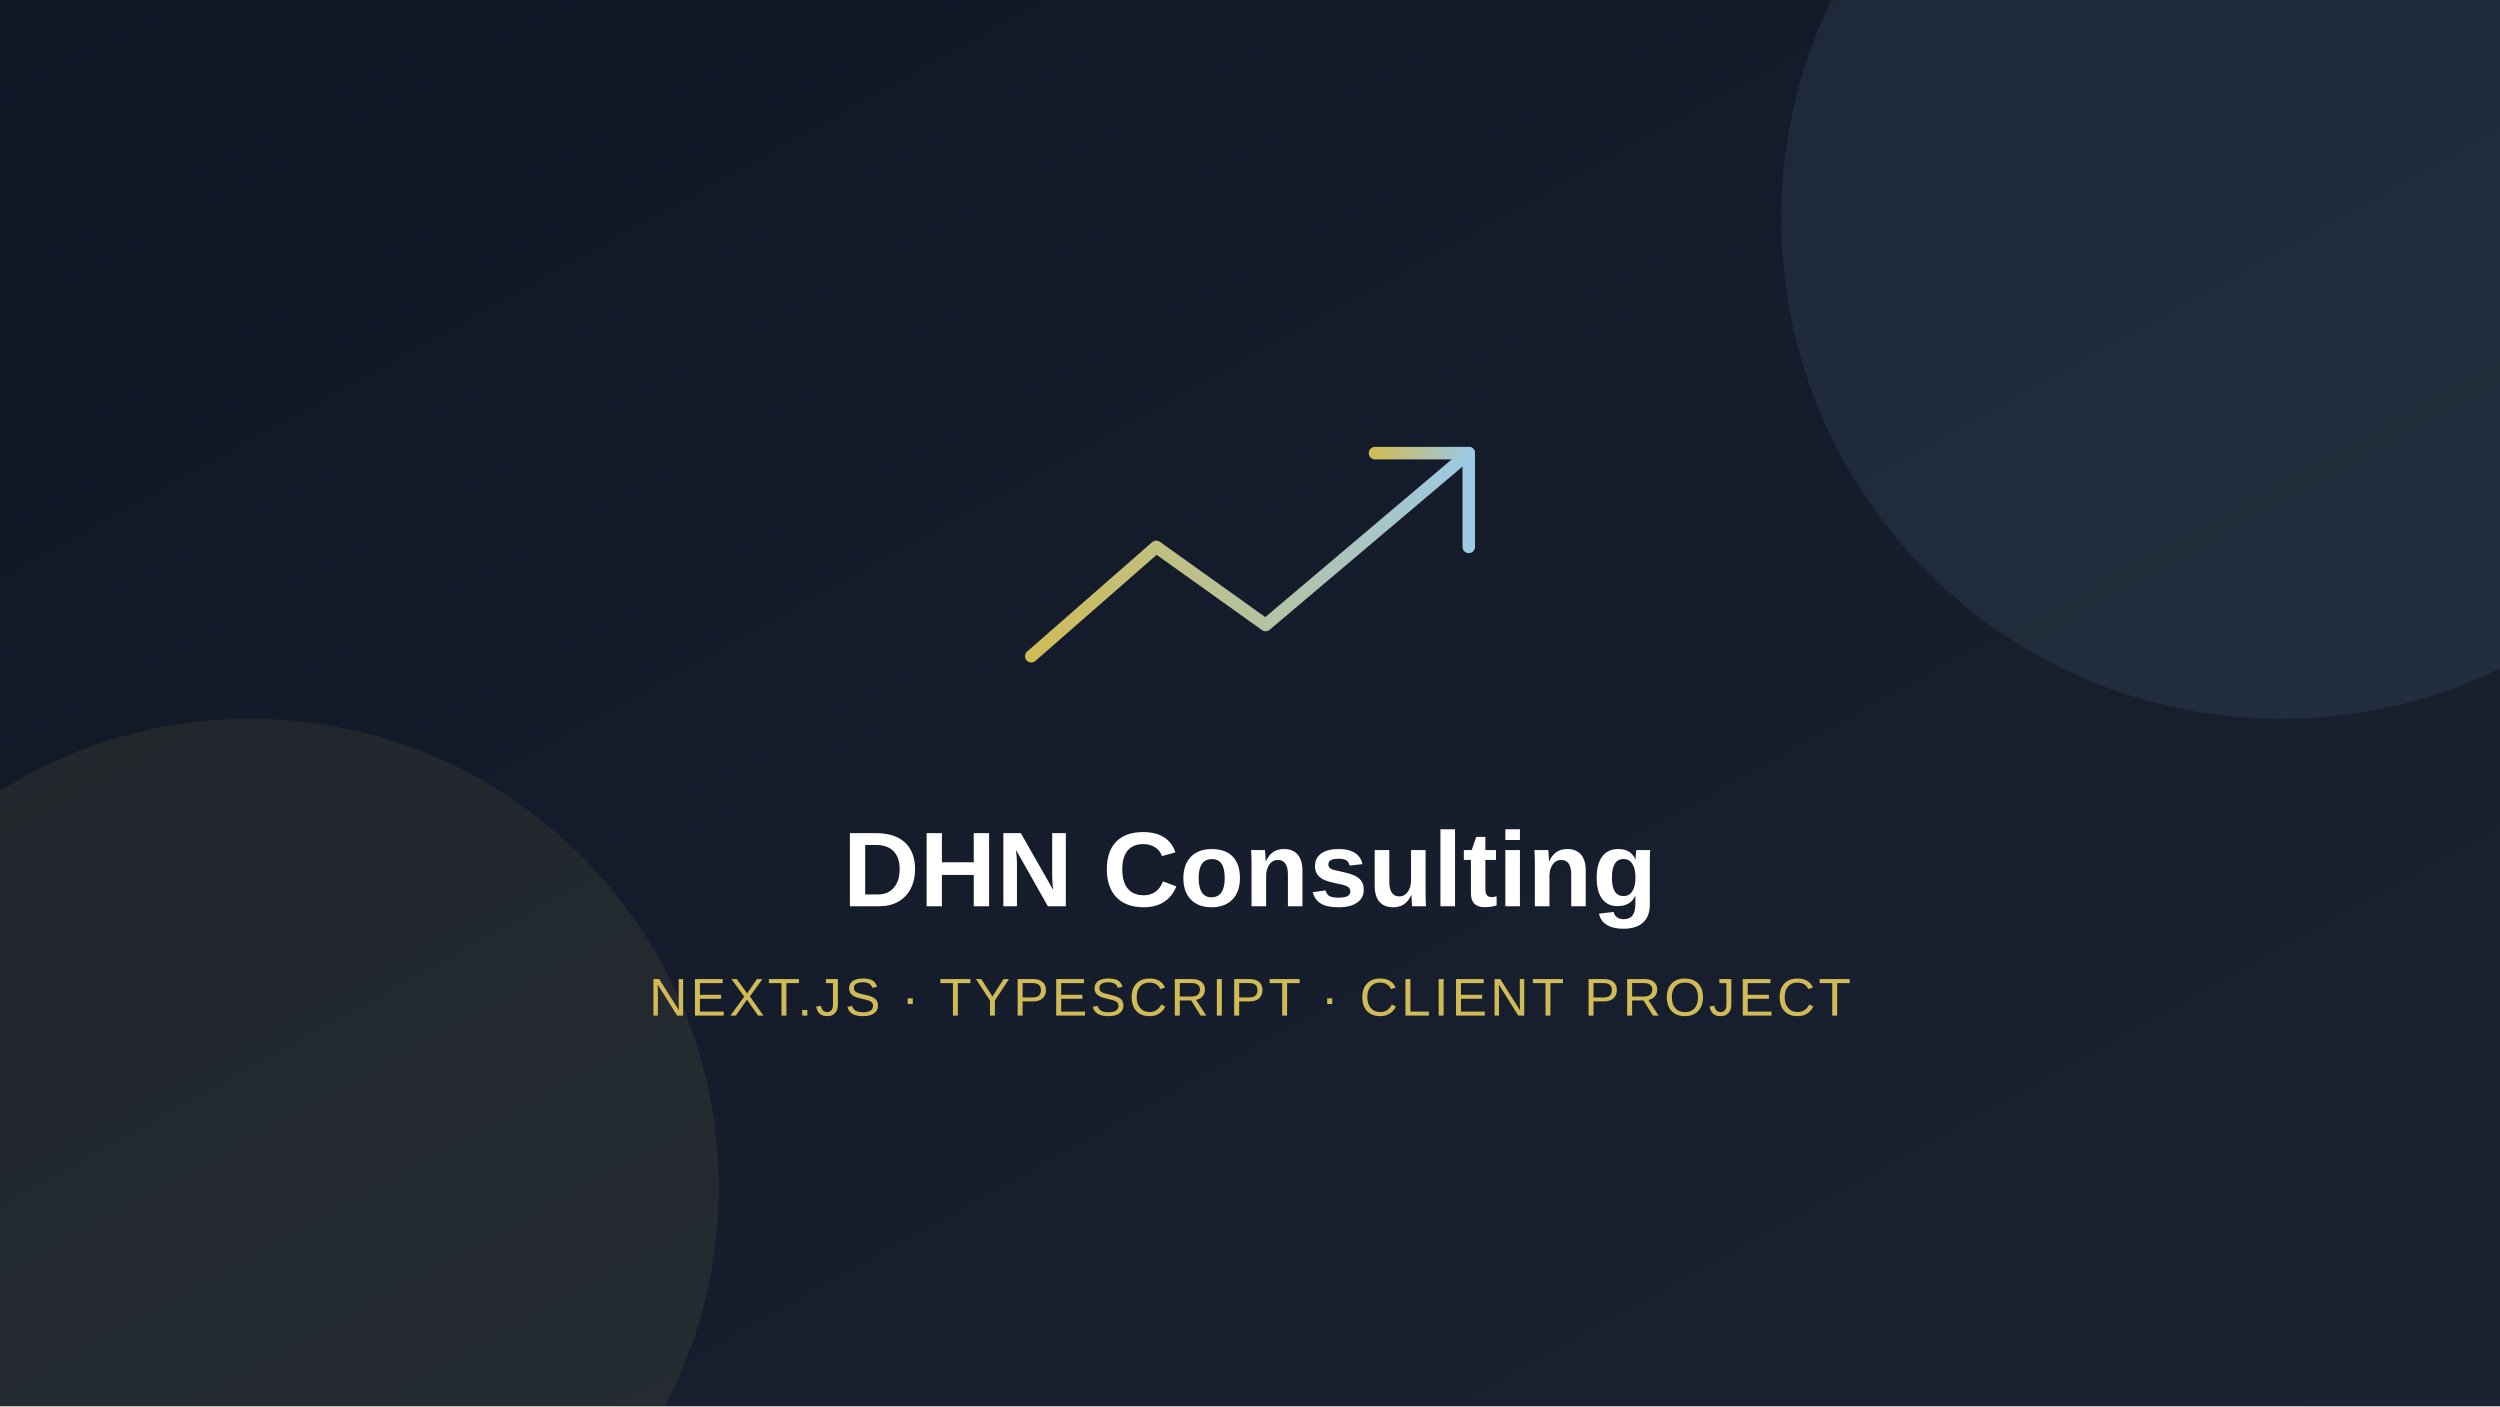
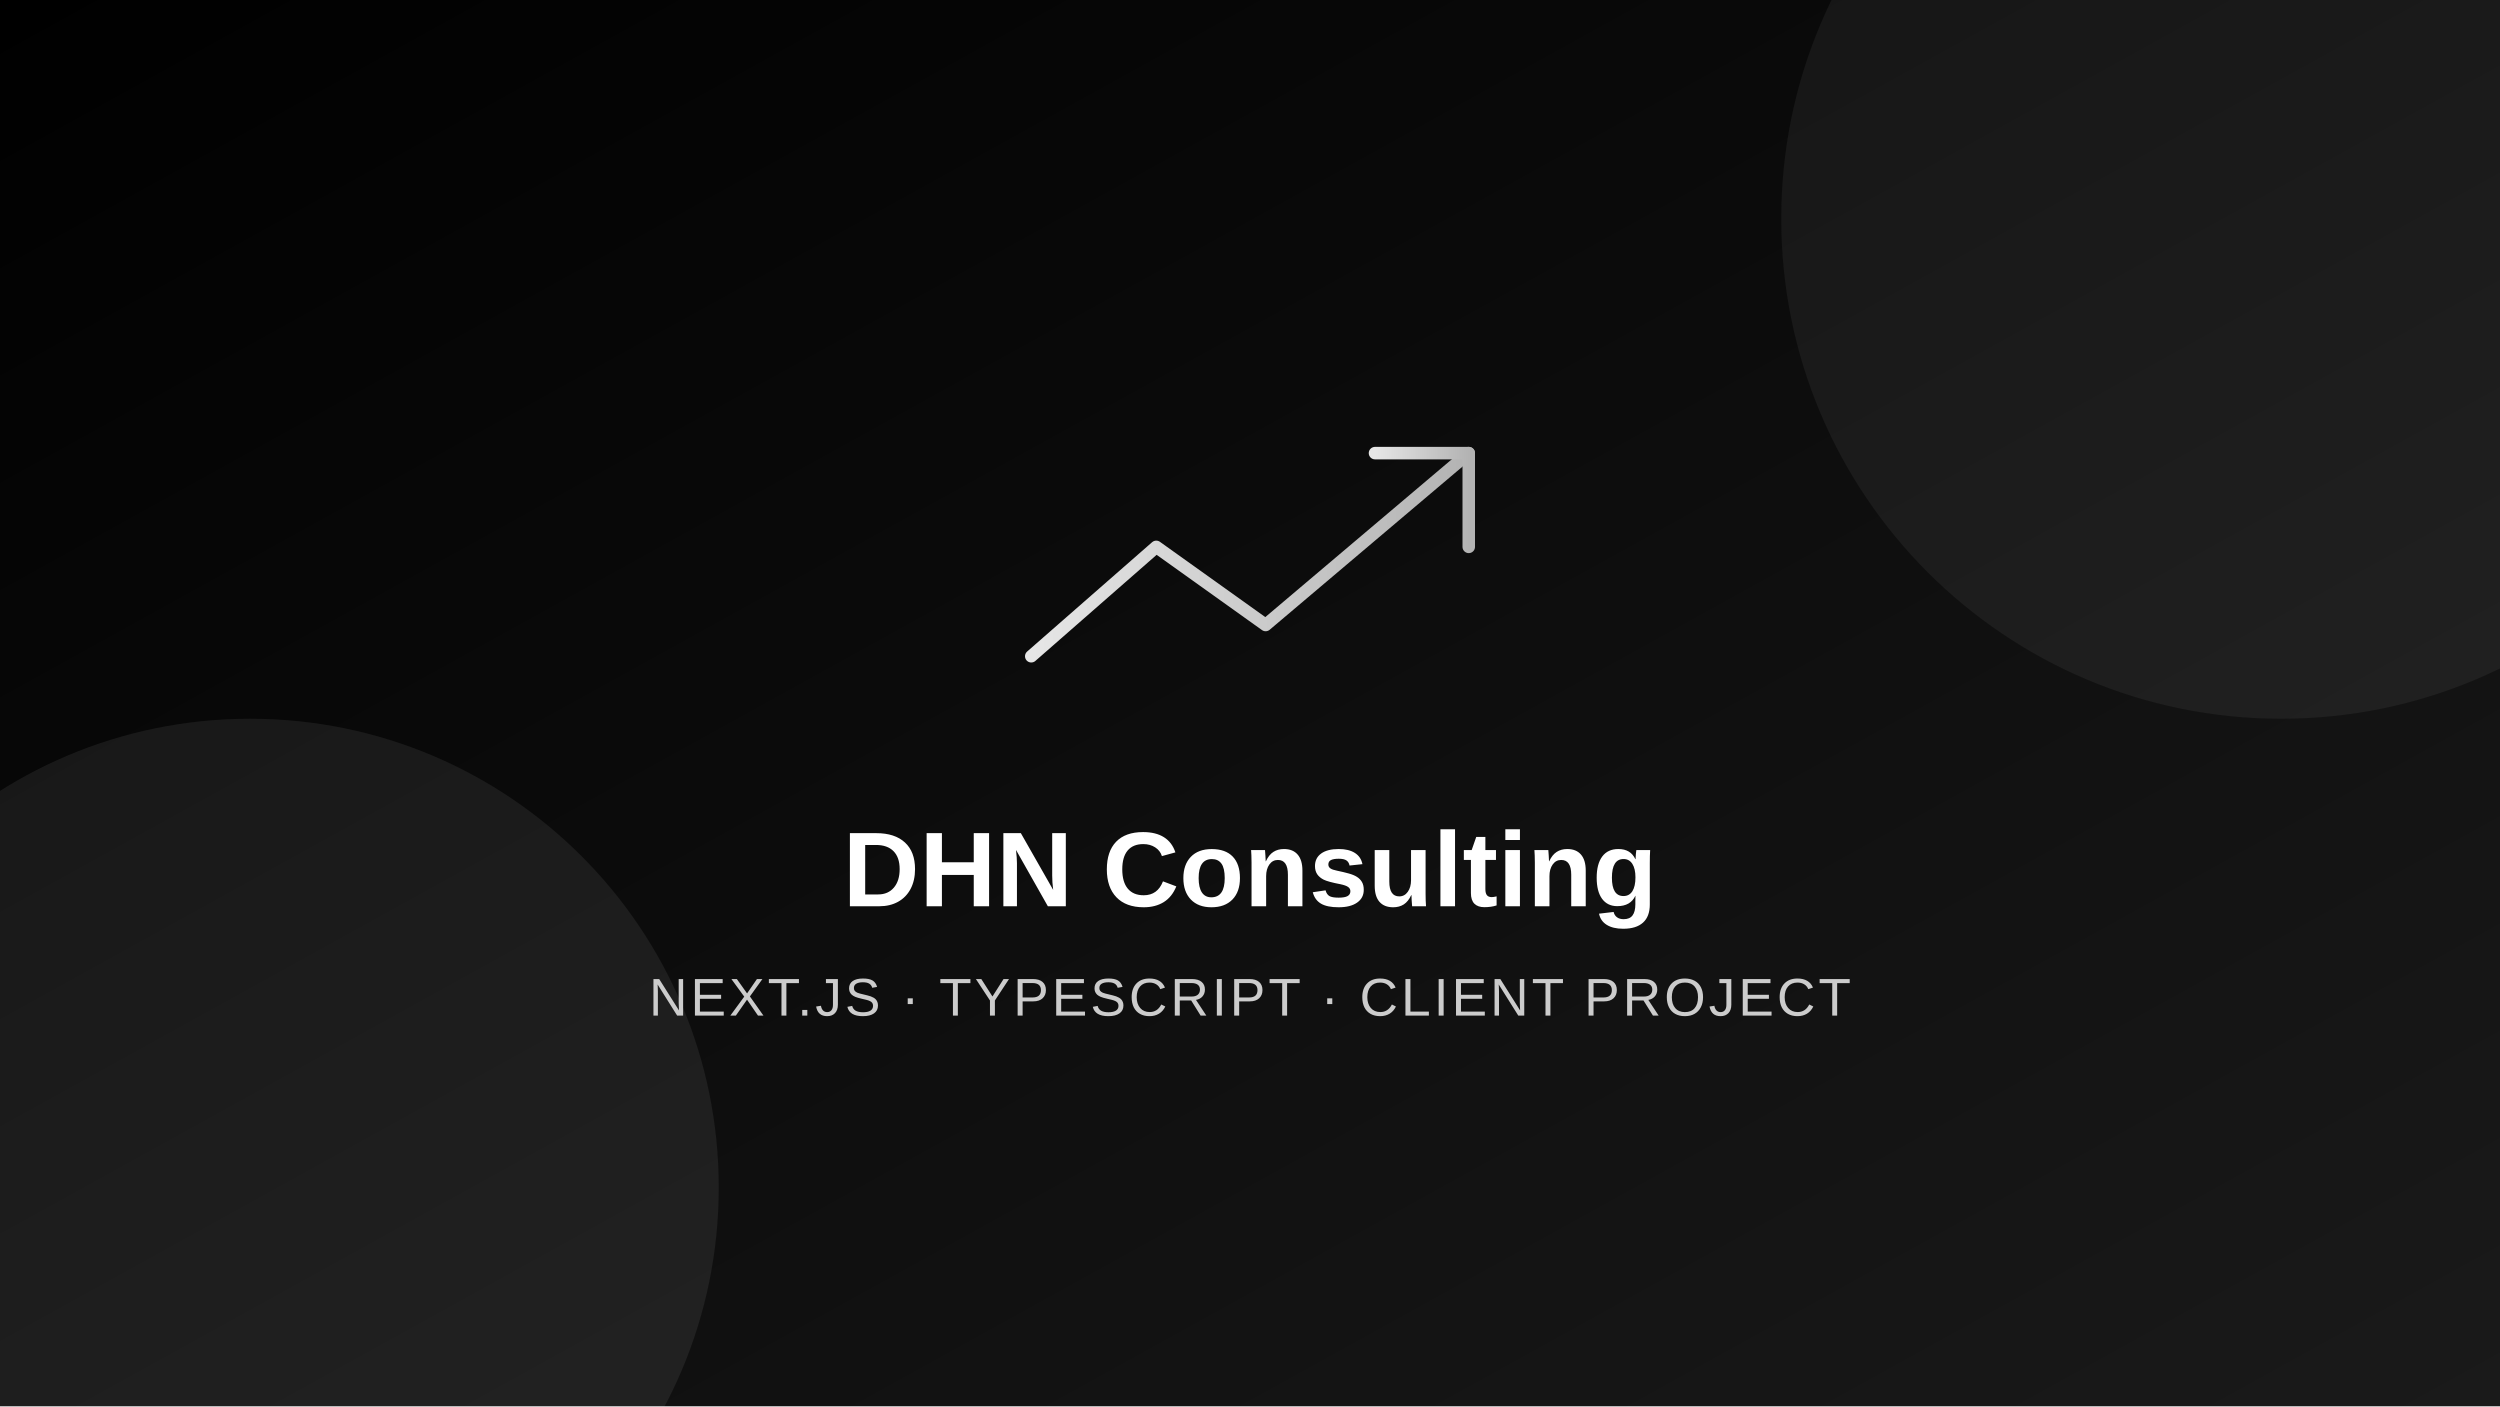
<svg xmlns="http://www.w3.org/2000/svg" width="800" height="450" viewBox="0 0 800 450">
  <defs>
    <linearGradient id="bg4" x1="0%" y1="0%" x2="100%" y2="100%">
-       <stop offset="0%" stop-color="#0F1624" />
-       <stop offset="100%" stop-color="#1B2333" />
+       <stop offset="0%" stop-color="#000000" />
+       <stop offset="100%" stop-color="#1A1A1A" />
    </linearGradient>
    <linearGradient id="accent4" x1="0%" y1="0%" x2="100%" y2="0%">
-       <stop offset="0%" stop-color="#D0BB57" />
-       <stop offset="100%" stop-color="#9CC9E3" />
+       <stop offset="0%" stop-color="#E6E6E6" />
+       <stop offset="100%" stop-color="#B3B3B3" />
    </linearGradient>
  </defs>
  <rect width="800" height="450" fill="url(#bg4)" />
-   <circle cx="80" cy="380" r="150" fill="#D0BB57" opacity="0.08" />
-   <circle cx="730" cy="70" r="160" fill="#9CC9E3" opacity="0.08" />
+   <circle cx="80" cy="380" r="150" fill="#E6E6E6" opacity="0.08" />
+   <circle cx="730" cy="70" r="160" fill="#B3B3B3" opacity="0.08" />
  <g transform="translate(400,190)" stroke="url(#accent4)" stroke-width="4" fill="none" stroke-linecap="round" stroke-linejoin="round">
    <polyline points="-70,20 -30,-15 5,10 70,-45" />
    <polyline points="40,-45 70,-45 70,-15" />
  </g>
  <text x="400" y="290" font-family="Arial, sans-serif" font-size="34" font-weight="700" fill="#FFFFFF" text-anchor="middle">DHN Consulting</text>
-   <text x="400" y="325" font-family="Arial, sans-serif" font-size="17" fill="#D0BB57" text-anchor="middle" letter-spacing="1">NEXT.JS  ·  TYPESCRIPT  ·  CLIENT PROJECT</text>
+   <text x="400" y="325" font-family="Arial, sans-serif" font-size="17" fill="#CCCCCC" text-anchor="middle" letter-spacing="1">NEXT.JS  ·  TYPESCRIPT  ·  CLIENT PROJECT</text>
</svg>
